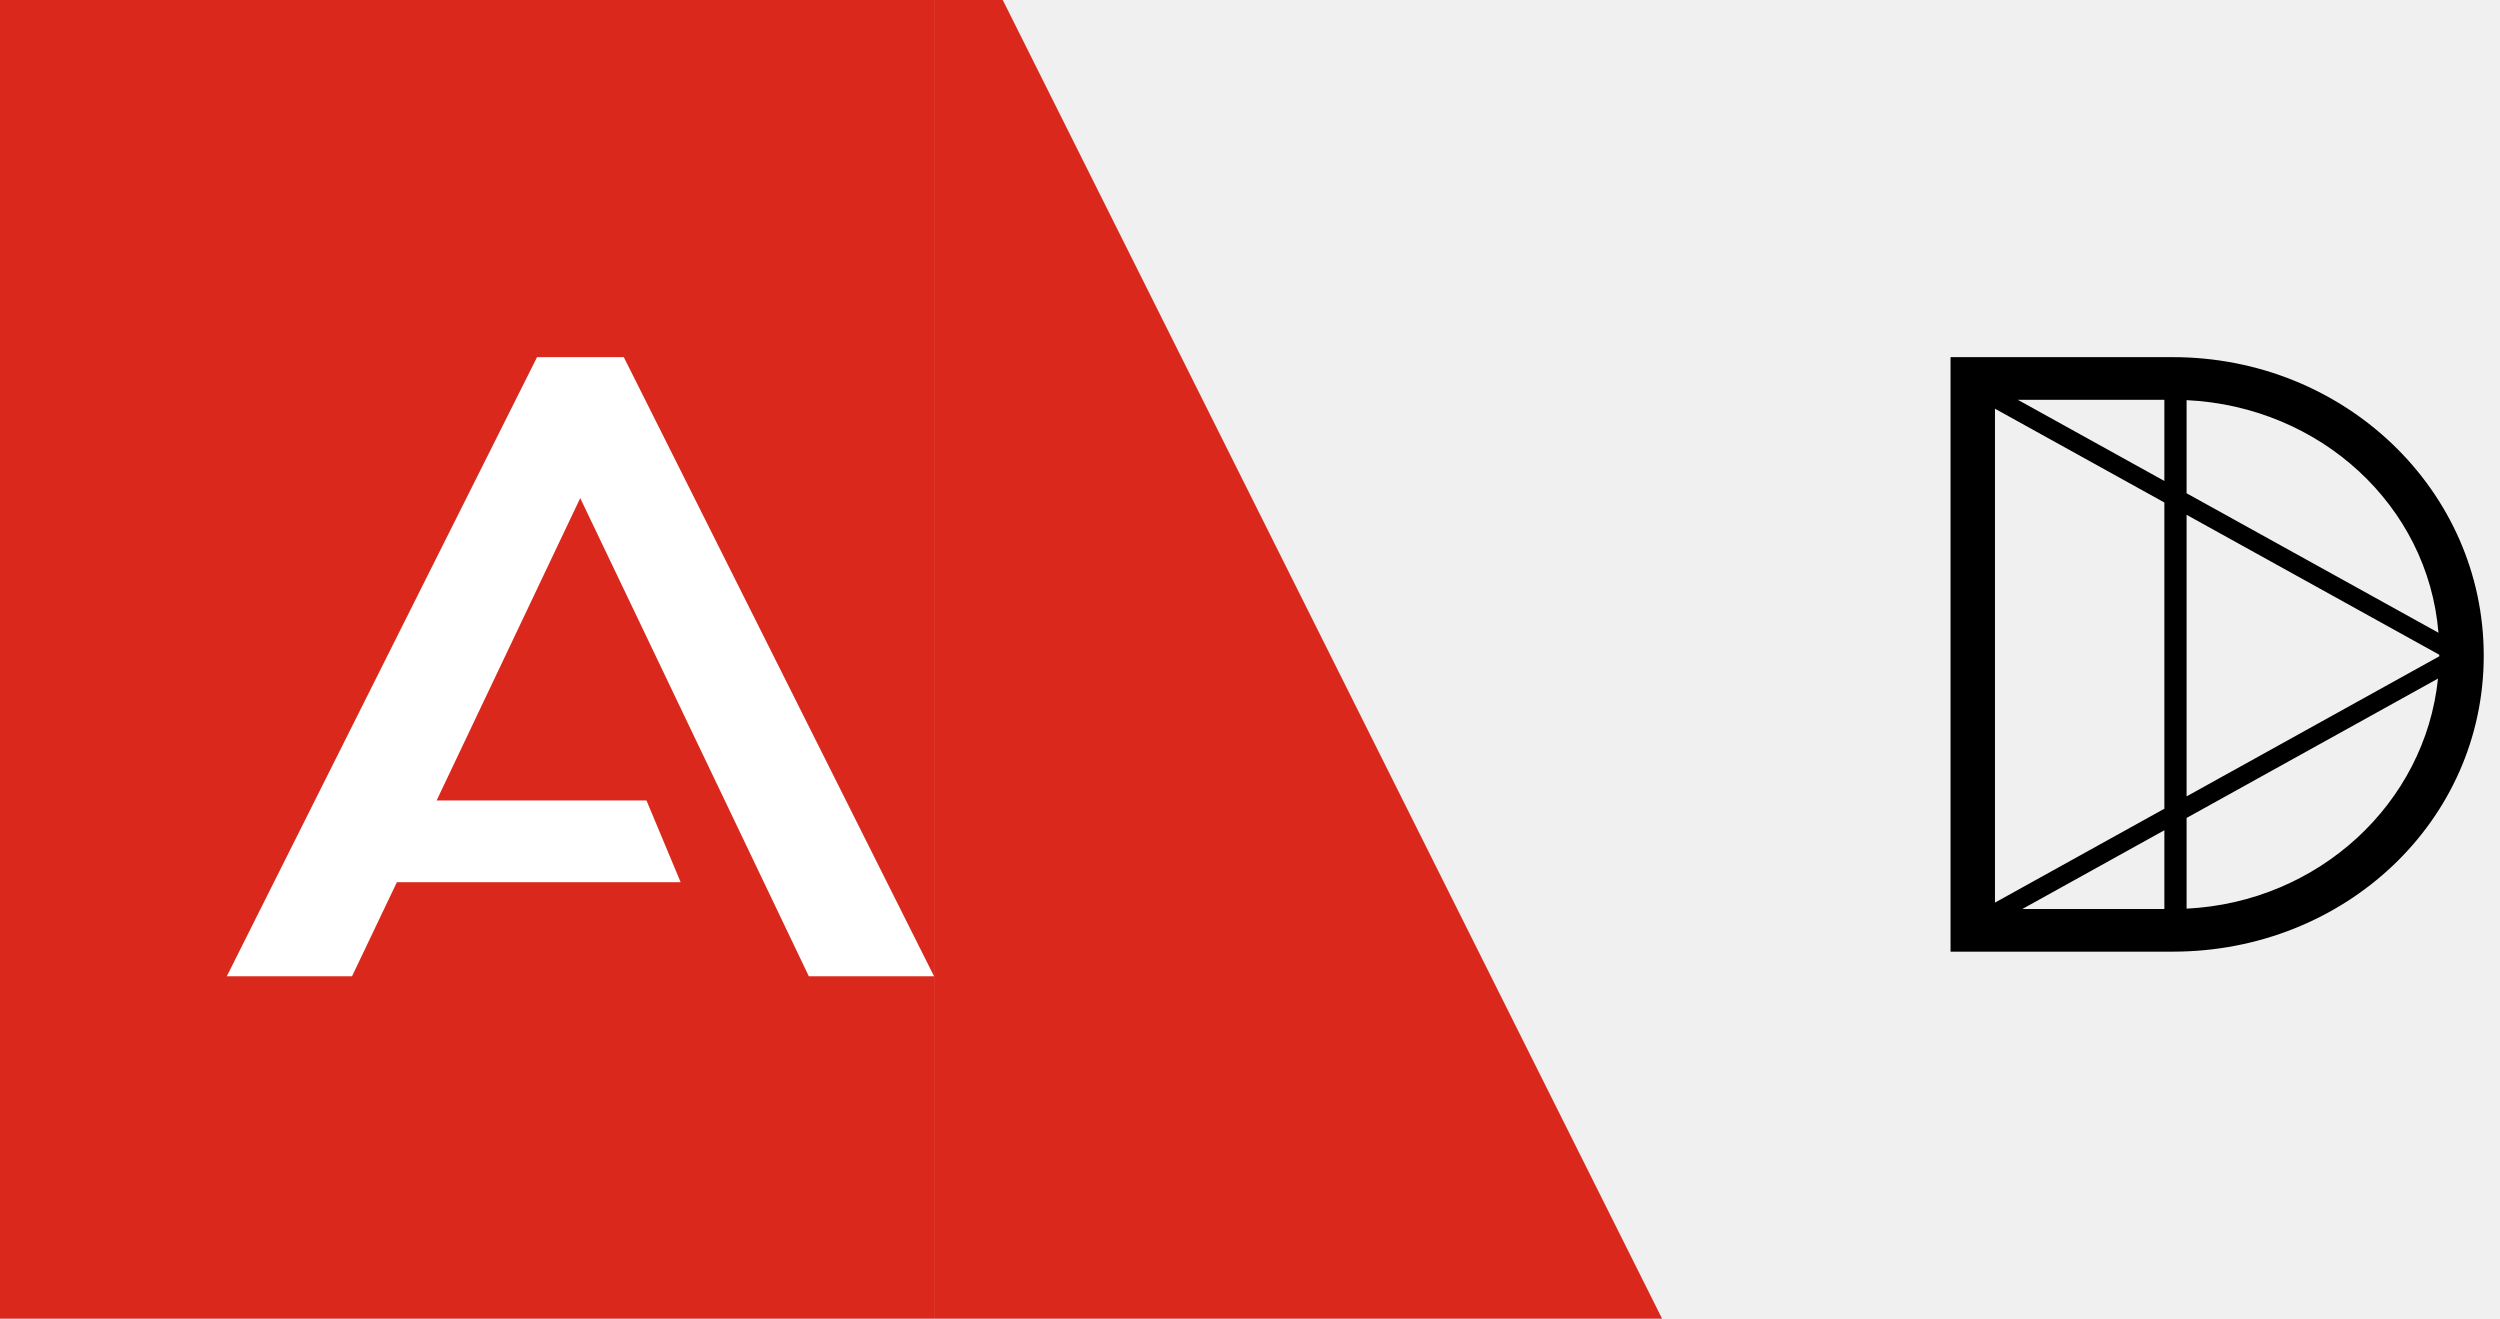
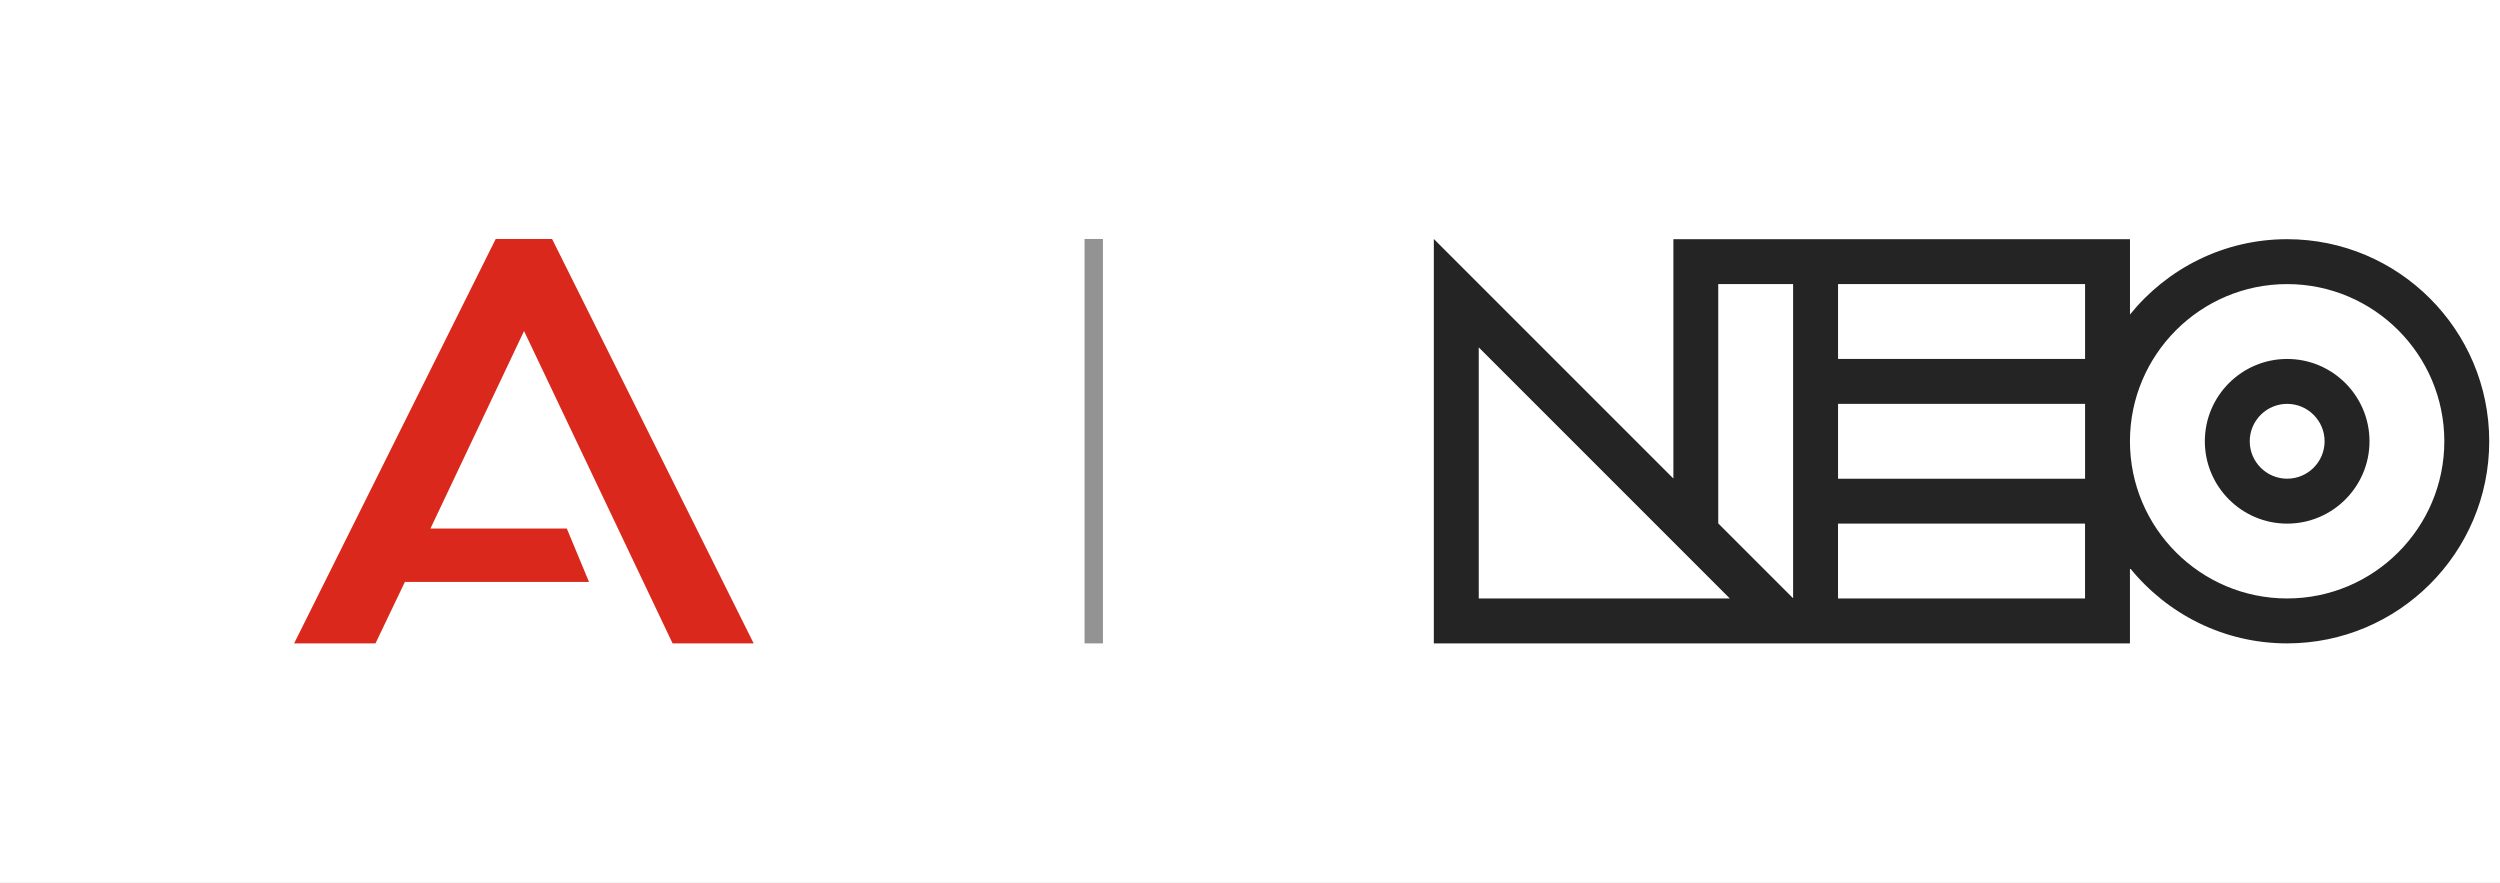
- <svg xmlns="http://www.w3.org/2000/svg" width="91" height="48" viewBox="0 0 91 48" fill="none">
-   <g clip-path="url(#clip0_79_19750)">
-     <rect width="34" height="58" transform="translate(0 -5)" fill="#DA291C" />
-     <path fill-rule="evenodd" clip-rule="evenodd" d="M22.706 13L34 35.537H29.442L21.12 18.131L15.893 29.136H23.531L24.775 32.111H14.447L12.813 35.537H8.255L19.549 13H22.706Z" fill="white" />
-     <path d="M34 -5L63 53H34V-5Z" fill="#DA291C" />
-     <path fill-rule="evenodd" clip-rule="evenodd" d="M71 34.64H79.087C85.354 34.64 90.408 29.885 90.408 23.868C90.408 17.852 85.354 13 79.087 13H71V34.64ZM72.617 32.855L78.783 29.437V18.291L72.617 14.877V32.855ZM73.614 33.087H78.783V30.221L73.614 33.087ZM79.592 33.075C84.392 32.838 88.274 29.249 88.743 24.7L79.592 29.773V33.075ZM88.79 23.833C88.79 23.852 88.79 23.871 88.79 23.889L79.592 28.988V18.739L88.79 23.833ZM88.76 23.032C88.381 18.403 84.459 14.799 79.592 14.565V17.955L88.76 23.032ZM78.783 14.553V17.507L73.449 14.553H78.783Z" fill="black" />
-   </g>
-   <defs>
-     <clipPath id="clip0_79_19750">
-       <rect width="91" height="48" fill="white" />
-     </clipPath>
-   </defs>
+ <svg xmlns="http://www.w3.org/2000/svg" width="136" height="48" viewBox="0 0 136 48" fill="none">
+   <rect width="136" height="48" fill="white" />
+   <rect width="1" height="22" transform="matrix(1 0 0 -1 59 35)" fill="#939393" />
+   <path d="M23.417 28.751H30.834L32.042 31.656H22.027L20.426 35H16L26.967 13H30.033L41 35H36.589L28.508 18.008L23.417 28.751Z" fill="#DA291C" />
+   <path d="M124.422 13.012C120.97 13.012 117.888 14.614 115.871 17.11V13.012H91.032V26.032L78 13V35H115.869V30.901C117.888 33.398 120.968 35 124.42 35C130.482 35 135.414 30.068 135.414 24.006C135.414 17.944 130.484 13.012 124.422 13.012ZM113.428 26.044H99.99V21.972H113.428V26.044ZM99.99 15.453H113.428V19.525H99.99V15.453ZM80.444 18.899L94.103 32.558H80.444V18.899ZM93.473 28.473V15.453H97.545V32.545L93.473 28.473ZM99.988 32.556V28.485H113.426V32.556H99.988ZM124.42 32.556C119.705 32.556 115.869 28.72 115.869 24.006C115.869 19.291 119.705 15.455 124.42 15.455C129.135 15.455 132.971 19.291 132.971 24.006C132.971 28.72 129.135 32.556 124.42 32.556Z" fill="#242424" />
+   <path d="M124.422 19.527C121.951 19.527 119.943 21.537 119.943 24.006C119.943 26.475 121.953 28.485 124.422 28.485C126.891 28.485 128.901 26.475 128.901 24.006C128.901 21.537 126.891 19.527 124.422 19.527ZM124.422 26.041C123.3 26.041 122.386 25.128 122.386 24.006C122.386 22.884 123.3 21.97 124.422 21.97C125.544 21.97 126.458 22.884 126.458 24.006C126.458 25.128 125.544 26.041 124.422 26.041Z" fill="#242424" />
</svg>
